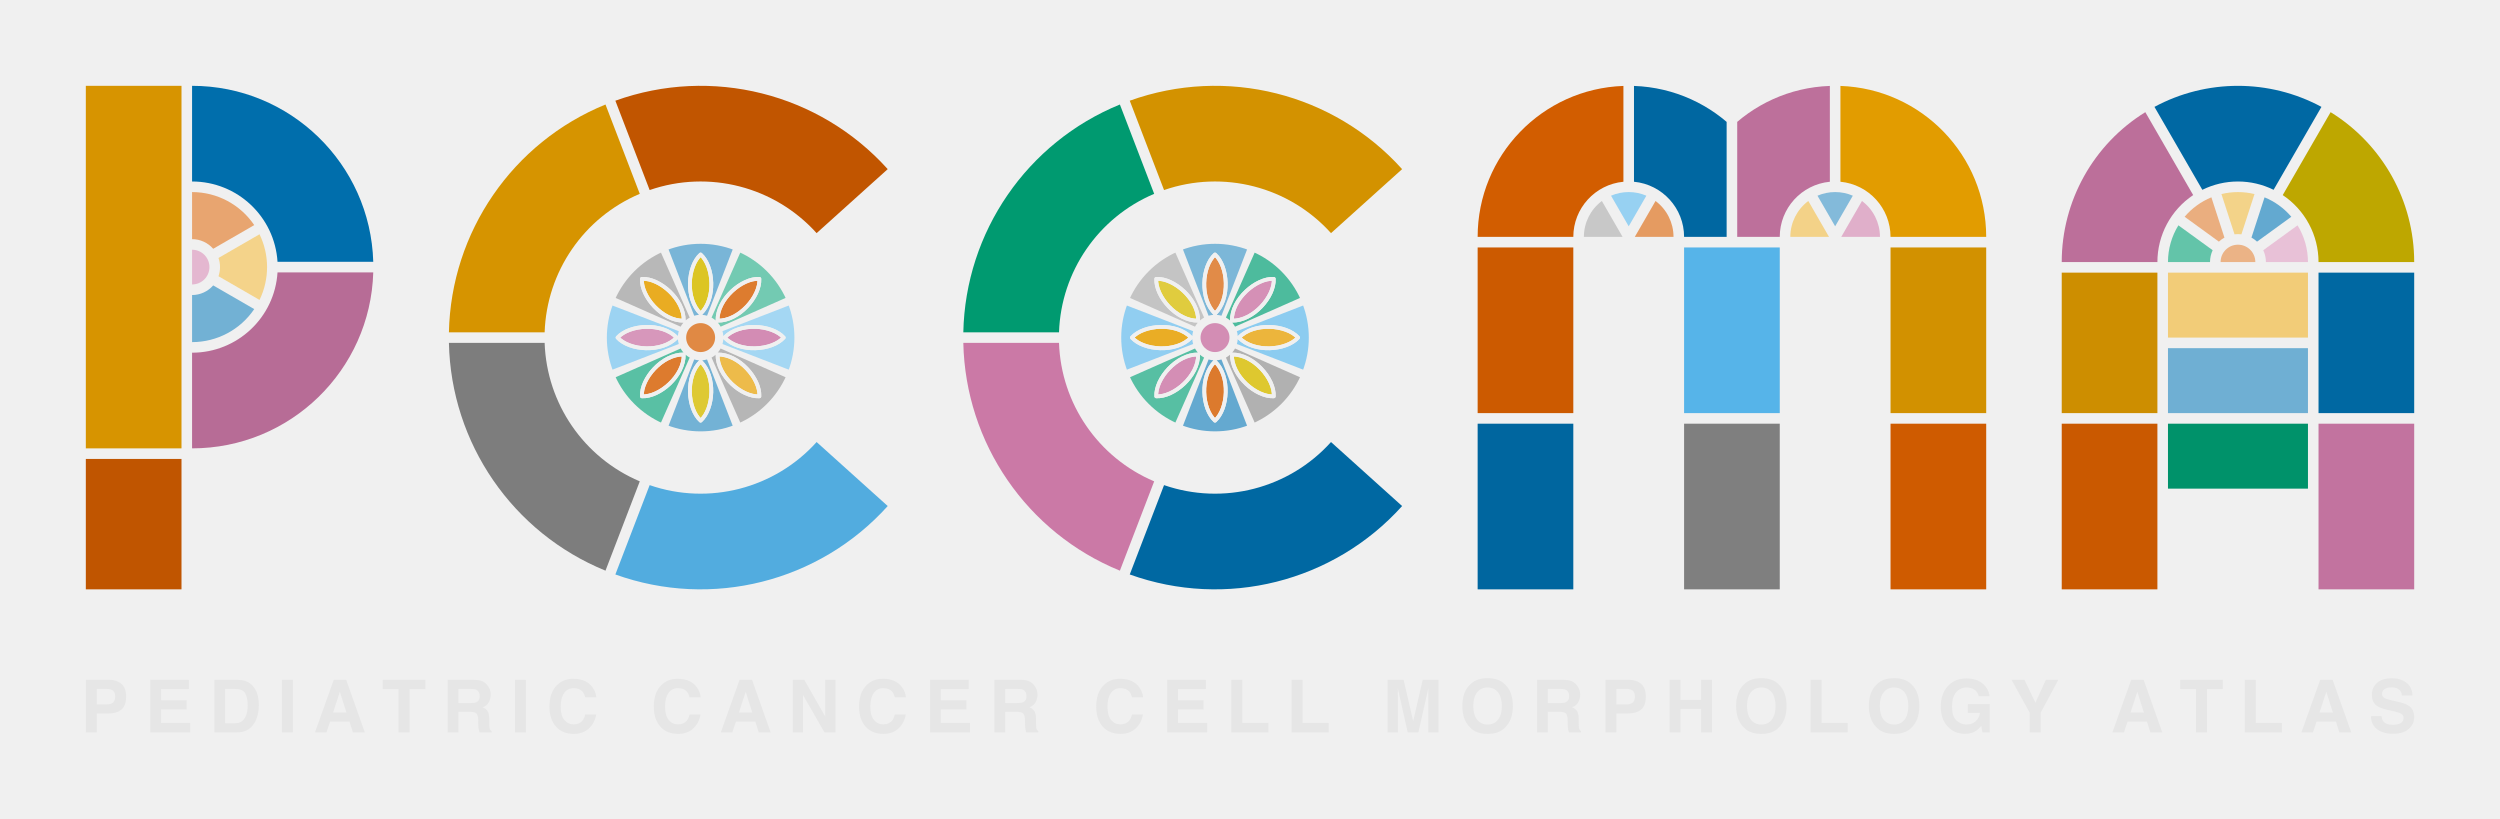
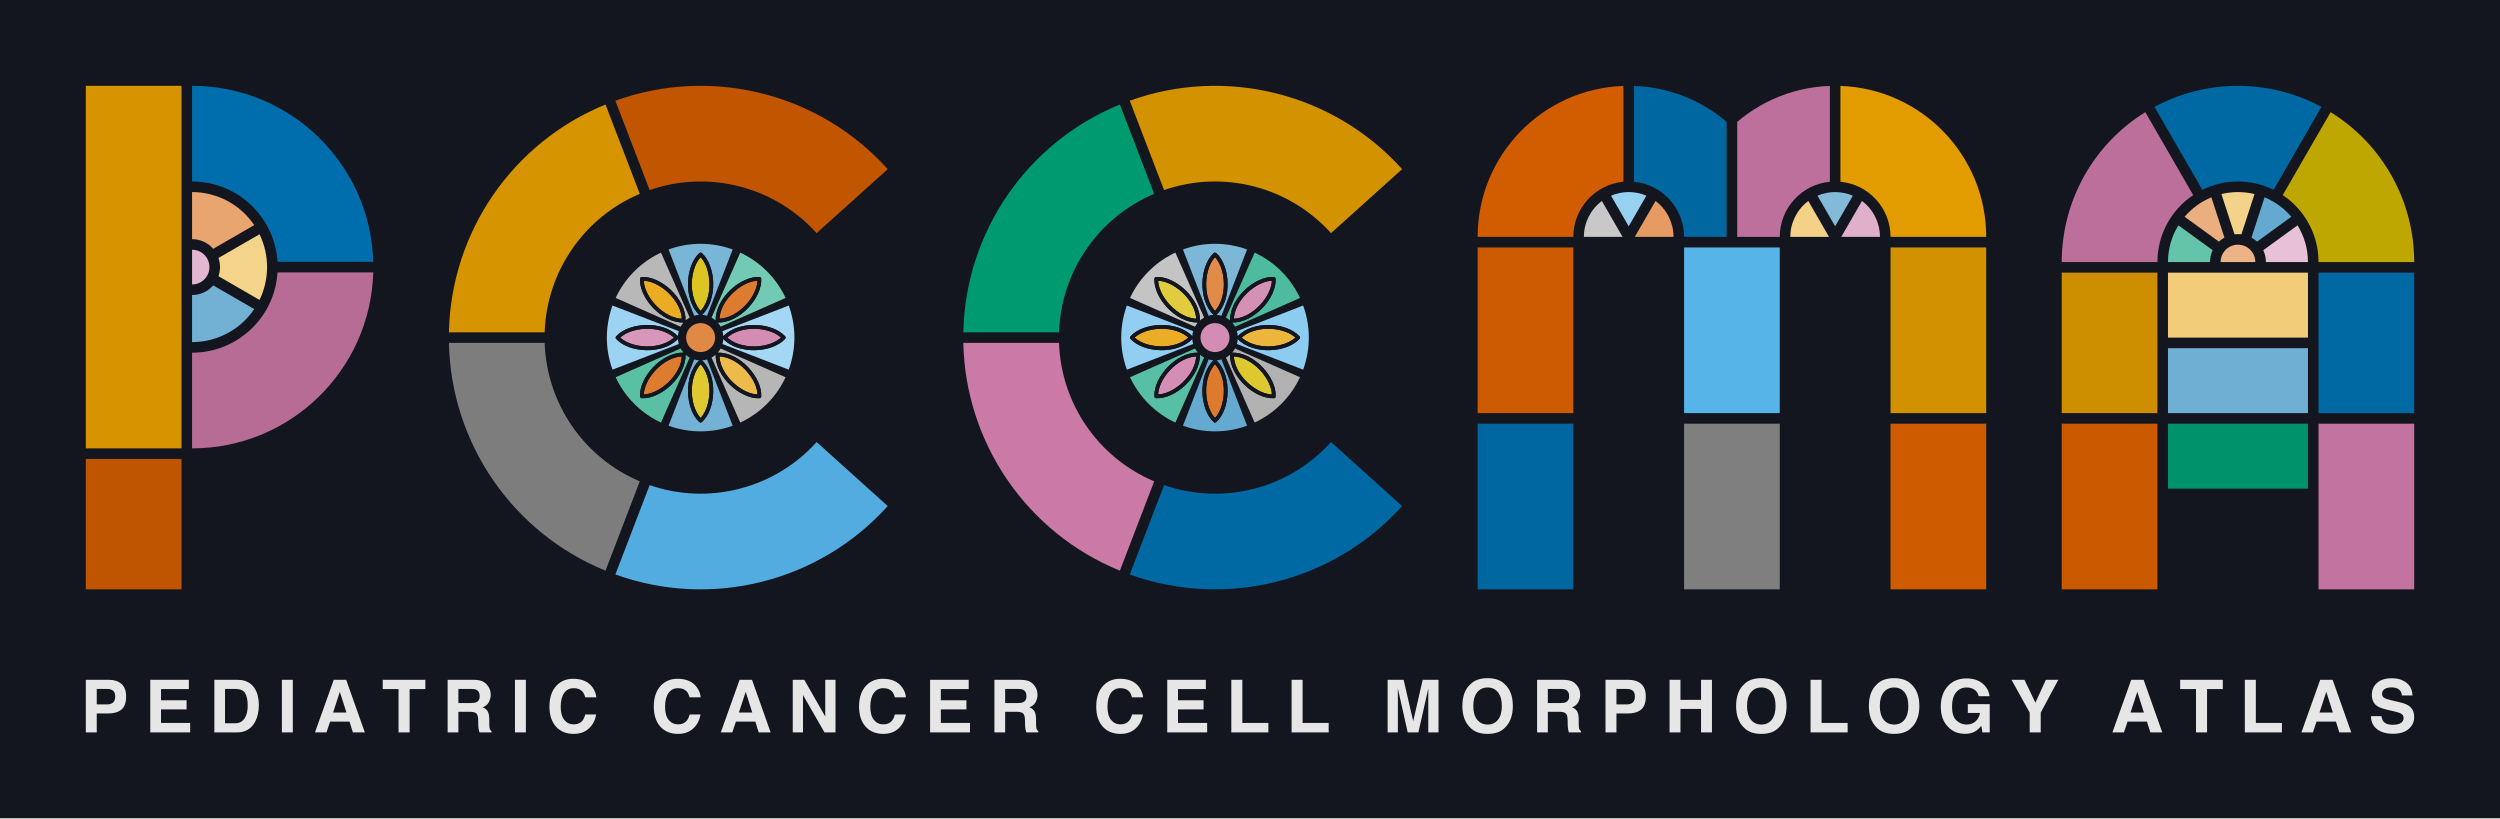
<svg xmlns="http://www.w3.org/2000/svg" viewBox="0 0 993 325" width="1986" height="650">
  <defs>
    <clipPath id="k51">
      <rect x="-10.00" y="-10" width="661.73" height="220" />
    </clipPath>
    <clipPath id="k52">
      <rect x="655.93" y="-10" width="278.90" height="220" />
    </clipPath>
  </defs>
+   <rect width="993" height="325" fill="#14161F" />
  <g transform="translate(34.09,34.09)">
    <mask id="cut" maskUnits="userSpaceOnUse" x="-40" y="-40" width="1005" height="280">
      <rect x="-40" y="-40" width="1005" height="280" fill="#fff" />
      <path d="M237.70,100.00 a6.50,6.50 0 1,0 13.00,0 a6.50,6.50 0 1,0 -13.00,0 Z" fill="none" stroke="#000" stroke-width="1.5" stroke-linejoin="round" />
      <path d="M279.64,86.29 A38.00,38.00 0 0 1 279.64,113.71 L251.94,102.99 A8.30,8.30 0 0 0 251.94,97.01 Z M253.70,100.00 C259.57,106.13 272.50,105.21 277.20,100.00 C272.50,94.79 259.57,93.87 253.70,100.00 Z" fill="none" stroke="#000" stroke-width="1.5" stroke-linejoin="round" fill-rule="evenodd" />
      <path d="M253.70,100.00 C259.57,106.13 272.50,105.21 277.20,100.00 C272.50,94.79 259.57,93.87 253.70,100.00 Z" fill="none" stroke="#000" stroke-width="1.5" stroke-linejoin="round" />
      <path d="M278.95,115.37 A38.00,38.00 0 0 1 259.57,134.75 L247.56,107.59 A8.30,8.30 0 0 0 251.79,103.36 Z M250.92,106.72 C250.73,115.21 260.52,123.70 267.53,123.33 C267.90,116.32 259.41,106.53 250.92,106.72 Z" fill="none" stroke="#000" stroke-width="1.5" stroke-linejoin="round" fill-rule="evenodd" />
      <path d="M250.92,106.72 C250.73,115.21 260.52,123.70 267.53,123.33 C267.90,116.32 259.41,106.53 250.92,106.72 Z" fill="none" stroke="#000" stroke-width="1.5" stroke-linejoin="round" />
      <path d="M257.91,135.44 A38.00,38.00 0 0 1 230.49,135.44 L241.21,107.74 A8.30,8.30 0 0 0 247.19,107.74 Z M244.20,109.50 C238.07,115.38 238.99,128.30 244.20,133.00 C249.41,128.30 250.33,115.38 244.20,109.50 Z" fill="none" stroke="#000" stroke-width="1.5" stroke-linejoin="round" fill-rule="evenodd" />
      <path d="M244.20,109.50 C238.07,115.38 238.99,128.30 244.20,133.00 C249.41,128.30 250.33,115.38 244.20,109.50 Z" fill="none" stroke="#000" stroke-width="1.5" stroke-linejoin="round" />
      <path d="M228.83,134.75 A38.00,38.00 0 0 1 209.45,115.37 L236.61,103.36 A8.30,8.30 0 0 0 240.84,107.59 Z M237.48,106.72 C228.99,106.53 220.50,116.32 220.87,123.33 C227.88,123.70 237.67,115.21 237.48,106.72 Z" fill="none" stroke="#000" stroke-width="1.5" stroke-linejoin="round" fill-rule="evenodd" />
      <path d="M237.48,106.72 C228.99,106.53 220.50,116.32 220.87,123.33 C227.88,123.70 237.67,115.21 237.48,106.72 Z" fill="none" stroke="#000" stroke-width="1.5" stroke-linejoin="round" />
      <path d="M208.76,113.71 A38.00,38.00 0 0 1 208.76,86.29 L236.46,97.01 A8.30,8.30 0 0 0 236.46,102.99 Z M234.70,100.00 C228.82,93.87 215.90,94.79 211.20,100.00 C215.90,105.21 228.82,106.13 234.70,100.00 Z" fill="none" stroke="#000" stroke-width="1.5" stroke-linejoin="round" fill-rule="evenodd" />
      <path d="M234.70,100.00 C228.82,93.87 215.90,94.79 211.20,100.00 C215.90,105.21 228.82,106.13 234.70,100.00 Z" fill="none" stroke="#000" stroke-width="1.5" stroke-linejoin="round" />
      <path d="M209.45,84.63 A38.00,38.00 0 0 1 228.83,65.25 L240.84,92.41 A8.30,8.30 0 0 0 236.61,96.64 Z M237.48,93.28 C237.67,84.79 227.88,76.30 220.87,76.67 C220.50,83.68 228.99,93.47 237.48,93.28 Z" fill="none" stroke="#000" stroke-width="1.5" stroke-linejoin="round" fill-rule="evenodd" />
      <path d="M237.48,93.28 C237.67,84.79 227.88,76.30 220.87,76.67 C220.50,83.68 228.99,93.47 237.48,93.28 Z" fill="none" stroke="#000" stroke-width="1.5" stroke-linejoin="round" />
      <path d="M230.49,64.56 A38.00,38.00 0 0 1 257.91,64.56 L247.19,92.26 A8.30,8.30 0 0 0 241.21,92.26 Z M244.20,90.50 C250.33,84.62 249.41,71.70 244.20,67.00 C238.99,71.70 238.07,84.62 244.20,90.50 Z" fill="none" stroke="#000" stroke-width="1.5" stroke-linejoin="round" fill-rule="evenodd" />
      <path d="M244.20,90.50 C250.33,84.62 249.41,71.70 244.20,67.00 C238.99,71.70 238.07,84.62 244.20,90.50 Z" fill="none" stroke="#000" stroke-width="1.5" stroke-linejoin="round" />
      <path d="M259.57,65.25 A38.00,38.00 0 0 1 278.95,84.63 L251.79,96.64 A8.30,8.30 0 0 0 247.56,92.41 Z M250.92,93.28 C259.41,93.47 267.90,83.68 267.53,76.67 C260.52,76.30 250.73,84.79 250.92,93.28 Z" fill="none" stroke="#000" stroke-width="1.5" stroke-linejoin="round" fill-rule="evenodd" />
      <path d="M250.92,93.28 C259.41,93.47 267.90,83.68 267.53,76.67 C260.52,76.30 250.73,84.79 250.92,93.28 Z" fill="none" stroke="#000" stroke-width="1.5" stroke-linejoin="round" />
      <path d="M442.01,100.00 a6.50,6.50 0 1,0 13.00,0 a6.50,6.50 0 1,0 -13.00,0 Z" fill="none" stroke="#000" stroke-width="1.5" stroke-linejoin="round" />
      <path d="M483.96,86.29 A38.00,38.00 0 0 1 483.96,113.71 L456.26,102.99 A8.30,8.30 0 0 0 456.26,97.01 Z M458.01,100.00 C463.89,106.13 476.81,105.21 481.51,100.00 C476.81,94.79 463.89,93.87 458.01,100.00 Z" fill="none" stroke="#000" stroke-width="1.5" stroke-linejoin="round" fill-rule="evenodd" />
      <path d="M458.01,100.00 C463.89,106.13 476.81,105.21 481.51,100.00 C476.81,94.79 463.89,93.87 458.01,100.00 Z" fill="none" stroke="#000" stroke-width="1.5" stroke-linejoin="round" />
      <path d="M483.27,115.37 A38.00,38.00 0 0 1 463.88,134.75 L451.87,107.59 A8.30,8.30 0 0 0 456.11,103.36 Z M455.23,106.72 C455.05,115.21 464.84,123.70 471.85,123.33 C472.21,116.32 463.72,106.53 455.23,106.72 Z" fill="none" stroke="#000" stroke-width="1.5" stroke-linejoin="round" fill-rule="evenodd" />
      <path d="M455.23,106.72 C455.05,115.21 464.84,123.70 471.85,123.33 C472.21,116.32 463.72,106.53 455.23,106.72 Z" fill="none" stroke="#000" stroke-width="1.5" stroke-linejoin="round" />
      <path d="M462.22,135.44 A38.00,38.00 0 0 1 434.81,135.44 L445.52,107.74 A8.30,8.30 0 0 0 451.51,107.74 Z M448.51,109.50 C442.38,115.38 443.30,128.30 448.51,133.00 C453.73,128.30 454.65,115.38 448.51,109.50 Z" fill="none" stroke="#000" stroke-width="1.5" stroke-linejoin="round" fill-rule="evenodd" />
      <path d="M448.51,109.50 C442.38,115.38 443.30,128.30 448.51,133.00 C453.73,128.30 454.65,115.38 448.51,109.50 Z" fill="none" stroke="#000" stroke-width="1.5" stroke-linejoin="round" />
      <path d="M433.15,134.75 A38.00,38.00 0 0 1 413.76,115.37 L440.92,103.36 A8.30,8.30 0 0 0 445.16,107.59 Z M441.80,106.72 C433.31,106.53 424.82,116.32 425.18,123.33 C432.19,123.70 441.98,115.21 441.80,106.72 Z" fill="none" stroke="#000" stroke-width="1.5" stroke-linejoin="round" fill-rule="evenodd" />
      <path d="M441.80,106.72 C433.31,106.53 424.82,116.32 425.18,123.33 C432.19,123.70 441.98,115.21 441.80,106.72 Z" fill="none" stroke="#000" stroke-width="1.5" stroke-linejoin="round" />
      <path d="M413.07,113.71 A38.00,38.00 0 0 1 413.07,86.29 L440.77,97.01 A8.30,8.30 0 0 0 440.77,102.99 Z M439.01,100.00 C433.14,93.87 420.21,94.79 415.51,100.00 C420.21,105.21 433.14,106.13 439.01,100.00 Z" fill="none" stroke="#000" stroke-width="1.5" stroke-linejoin="round" fill-rule="evenodd" />
      <path d="M439.01,100.00 C433.14,93.87 420.21,94.79 415.51,100.00 C420.21,105.21 433.14,106.13 439.01,100.00 Z" fill="none" stroke="#000" stroke-width="1.5" stroke-linejoin="round" />
      <path d="M413.76,84.63 A38.00,38.00 0 0 1 433.15,65.25 L445.16,92.41 A8.30,8.30 0 0 0 440.92,96.64 Z M441.80,93.28 C441.98,84.79 432.19,76.30 425.18,76.67 C424.82,83.68 433.31,93.47 441.80,93.28 Z" fill="none" stroke="#000" stroke-width="1.5" stroke-linejoin="round" fill-rule="evenodd" />
      <path d="M441.80,93.28 C441.98,84.79 432.19,76.30 425.18,76.67 C424.82,83.68 433.31,93.47 441.80,93.28 Z" fill="none" stroke="#000" stroke-width="1.5" stroke-linejoin="round" />
      <path d="M434.81,64.56 A38.00,38.00 0 0 1 462.22,64.56 L451.51,92.26 A8.30,8.30 0 0 0 445.52,92.26 Z M448.51,90.50 C454.65,84.62 453.73,71.70 448.51,67.00 C443.30,71.70 442.38,84.62 448.51,90.50 Z" fill="none" stroke="#000" stroke-width="1.5" stroke-linejoin="round" fill-rule="evenodd" />
      <path d="M448.51,90.50 C454.65,84.62 453.73,71.70 448.51,67.00 C443.30,71.70 442.38,84.62 448.51,90.50 Z" fill="none" stroke="#000" stroke-width="1.5" stroke-linejoin="round" />
      <path d="M463.88,65.25 A38.00,38.00 0 0 1 483.27,84.63 L456.11,96.64 A8.30,8.30 0 0 0 451.87,92.41 Z M455.23,93.28 C463.72,93.47 472.21,83.68 471.85,76.67 C464.84,76.30 455.05,84.79 455.23,93.28 Z" fill="none" stroke="#000" stroke-width="1.5" stroke-linejoin="round" fill-rule="evenodd" />
      <path d="M455.23,93.28 C463.72,93.47 472.21,83.68 471.85,76.67 C464.84,76.30 455.05,84.79 455.23,93.28 Z" fill="none" stroke="#000" stroke-width="1.5" stroke-linejoin="round" />
    </mask>
    <g mask="url(#cut)">
      <path d="M0.00,0.00 H38.00 V144.00 H0.00 Z" fill="#D79400" />
      <path d="M0.00,148.20 H38.00 V200.00 H0.00 Z" fill="#C05500" />
      <path d="M42.20,0.00 A72.00,72.00 0 0 1 114.17,69.90 L76.14,69.90 A34.00,34.00 0 0 0 42.20,38.00 Z" fill="#006EAC" />
      <path d="M114.17,74.10 A72.00,72.00 0 0 1 42.20,144.00 L42.20,106.00 A34.00,34.00 0 0 0 76.14,74.10 Z" fill="#B76C96" />
      <path d="M42.20,42.20 A29.80,29.80 0 0 1 66.89,55.32 L50.59,64.73 A11.10,11.10 0 0 0 42.20,60.90 Z" fill="#E8A570" />
      <path d="M68.99,58.96 A29.80,29.80 0 0 1 68.99,85.04 L52.69,75.63 A11.10,11.10 0 0 0 52.69,68.37 Z" fill="#F4D38A" />
      <path d="M66.89,88.68 A29.80,29.80 0 0 1 42.20,101.80 L42.20,83.10 A11.10,11.10 0 0 0 50.59,79.27 Z" fill="#72B1D4" />
      <path d="M42.20,65.10 A6.90,6.90 0 0 1 42.20,78.90 L42.20,72.00 Z" fill="#E4B7D0" />
      <path d="M318.51,166.91 A100.00,100.00 0 0 1 210.33,194.09 L223.95,158.60 A62.00,62.00 0 0 0 290.27,141.49 Z" fill="#52ACDF" />
      <path d="M206.41,192.58 A100.00,100.00 0 0 1 144.22,102.10 L182.24,102.10 A62.00,62.00 0 0 0 220.03,157.10 Z" fill="#7D7D7D" />
      <path d="M144.22,97.90 A100.00,100.00 0 0 1 206.41,7.42 L220.03,42.90 A62.00,62.00 0 0 0 182.24,97.90 Z" fill="#D69400" />
      <path d="M210.33,5.91 A100.00,100.00 0 0 1 318.51,33.09 L290.27,58.51 A62.00,62.00 0 0 0 223.95,41.40 Z" fill="#C15500" />
      <path d="M237.70,100.00 a6.50,6.50 0 1,0 13.00,0 a6.50,6.50 0 1,0 -13.00,0 Z" fill="#E08944" />
      <path d="M279.64,86.29 A38.00,38.00 0 0 1 279.64,113.71 L251.94,102.99 A8.30,8.30 0 0 0 251.94,97.01 Z M253.70,100.00 C259.57,106.13 272.50,105.21 277.20,100.00 C272.50,94.79 259.57,93.87 253.70,100.00 Z" fill="#A4D7F3" fill-rule="evenodd" />
      <path d="M253.70,100.00 C259.57,106.13 272.50,105.21 277.20,100.00 C272.50,94.79 259.57,93.87 253.70,100.00 Z" fill="#D38CB4" />
      <path d="M278.95,115.37 A38.00,38.00 0 0 1 259.57,134.75 L247.56,107.59 A8.30,8.30 0 0 0 251.79,103.36 Z M250.92,106.72 C250.73,115.21 260.52,123.70 267.53,123.33 C267.90,116.32 259.41,106.53 250.92,106.72 Z" fill="#B6B6B6" fill-rule="evenodd" />
      <path d="M250.92,106.72 C250.73,115.21 260.52,123.70 267.53,123.33 C267.90,116.32 259.41,106.53 250.92,106.72 Z" fill="#EDBB4A" />
      <path d="M257.91,135.44 A38.00,38.00 0 0 1 230.49,135.44 L241.21,107.74 A8.30,8.30 0 0 0 247.19,107.74 Z M244.20,109.50 C238.07,115.38 238.99,128.30 244.20,133.00 C249.41,128.30 250.33,115.38 244.20,109.50 Z" fill="#73B2D5" fill-rule="evenodd" />
      <path d="M244.20,109.50 C238.07,115.38 238.99,128.30 244.20,133.00 C249.41,128.30 250.33,115.38 244.20,109.50 Z" fill="#DEC933" />
      <path d="M228.83,134.75 A38.00,38.00 0 0 1 209.45,115.37 L236.61,103.36 A8.30,8.30 0 0 0 240.84,107.59 Z M237.48,106.72 C228.99,106.53 220.50,116.32 220.87,123.33 C227.88,123.70 237.67,115.21 237.48,106.72 Z" fill="#59C0A4" fill-rule="evenodd" />
      <path d="M237.48,106.72 C228.99,106.53 220.50,116.32 220.87,123.33 C227.88,123.70 237.67,115.21 237.48,106.72 Z" fill="#DD7B2E" />
      <path d="M208.76,113.71 A38.00,38.00 0 0 1 208.76,86.29 L236.46,97.01 A8.30,8.30 0 0 0 236.46,102.99 Z M234.70,100.00 C228.82,93.87 215.90,94.79 211.20,100.00 C215.90,105.21 228.82,106.13 234.70,100.00 Z" fill="#9CD3F2" fill-rule="evenodd" />
      <path d="M234.70,100.00 C228.82,93.87 215.90,94.79 211.20,100.00 C215.90,105.21 228.82,106.13 234.70,100.00 Z" fill="#D797BB" />
      <path d="M209.45,84.63 A38.00,38.00 0 0 1 228.83,65.25 L240.84,92.41 A8.30,8.30 0 0 0 236.61,96.64 Z M237.48,93.28 C237.67,84.79 227.88,76.30 220.87,76.67 C220.50,83.68 228.99,93.47 237.48,93.28 Z" fill="#B8B8B8" fill-rule="evenodd" />
      <path d="M237.48,93.28 C237.67,84.79 227.88,76.30 220.87,76.67 C220.50,83.68 228.99,93.47 237.48,93.28 Z" fill="#E9AC22" />
      <path d="M230.49,64.56 A38.00,38.00 0 0 1 257.91,64.56 L247.19,92.26 A8.30,8.30 0 0 0 241.21,92.26 Z M244.20,90.50 C250.33,84.62 249.41,71.70 244.20,67.00 C238.99,71.70 238.07,84.62 244.20,90.50 Z" fill="#79B5D7" fill-rule="evenodd" />
      <path d="M244.20,90.50 C250.33,84.62 249.41,71.70 244.20,67.00 C238.99,71.70 238.07,84.62 244.20,90.50 Z" fill="#DCC523" />
      <path d="M259.57,65.25 A38.00,38.00 0 0 1 278.95,84.63 L251.79,96.64 A8.30,8.30 0 0 0 247.56,92.41 Z M250.92,93.28 C259.41,93.47 267.90,83.68 267.53,76.67 C260.52,76.30 250.73,84.79 250.92,93.28 Z" fill="#73CAB2" fill-rule="evenodd" />
      <path d="M250.92,93.28 C259.41,93.47 267.90,83.68 267.53,76.67 C260.52,76.30 250.73,84.79 250.92,93.28 Z" fill="#DD7C2F" />
      <path d="M522.83,166.91 A100.00,100.00 0 0 1 414.65,194.09 L428.27,158.60 A62.00,62.00 0 0 0 494.59,141.49 Z" fill="#0068A2" />
      <path d="M410.73,192.58 A100.00,100.00 0 0 1 348.54,102.10 L386.55,102.10 A62.00,62.00 0 0 0 424.35,157.10 Z" fill="#CB79A6" />
      <path d="M348.54,97.90 A100.00,100.00 0 0 1 410.73,7.42 L424.35,42.90 A62.00,62.00 0 0 0 386.55,97.90 Z" fill="#009A70" />
      <path d="M414.65,5.91 A100.00,100.00 0 0 1 522.83,33.09 L494.59,58.51 A62.00,62.00 0 0 0 428.27,41.40 Z" fill="#D39200" />
      <path d="M442.01,100.00 a6.50,6.50 0 1,0 13.00,0 a6.50,6.50 0 1,0 -13.00,0 Z" fill="#D38DB4" />
      <path d="M483.96,86.29 A38.00,38.00 0 0 1 483.96,113.71 L456.26,102.99 A8.30,8.30 0 0 0 456.26,97.01 Z M458.01,100.00 C463.89,106.13 476.81,105.21 481.51,100.00 C476.81,94.79 463.89,93.87 458.01,100.00 Z" fill="#8CCCF0" fill-rule="evenodd" />
      <path d="M458.01,100.00 C463.89,106.13 476.81,105.21 481.51,100.00 C476.81,94.79 463.89,93.87 458.01,100.00 Z" fill="#ECB53C" />
      <path d="M483.27,115.37 A38.00,38.00 0 0 1 463.88,134.75 L451.87,107.59 A8.30,8.30 0 0 0 456.11,103.36 Z M455.23,106.72 C455.05,115.21 464.84,123.70 471.85,123.33 C472.21,116.32 463.72,106.53 455.23,106.72 Z" fill="#B1B1B1" fill-rule="evenodd" />
      <path d="M455.23,106.72 C455.05,115.21 464.84,123.70 471.85,123.33 C472.21,116.32 463.72,106.53 455.23,106.72 Z" fill="#DEC82F" />
      <path d="M462.22,135.44 A38.00,38.00 0 0 1 434.81,135.44 L445.52,107.74 A8.30,8.30 0 0 0 451.51,107.74 Z M448.51,109.50 C442.38,115.38 443.30,128.30 448.51,133.00 C453.73,128.30 454.65,115.38 448.51,109.50 Z" fill="#64A9D0" fill-rule="evenodd" />
      <path d="M448.51,109.50 C442.38,115.38 443.30,128.30 448.51,133.00 C453.73,128.30 454.65,115.38 448.51,109.50 Z" fill="#DC7A2D" />
      <path d="M433.15,134.75 A38.00,38.00 0 0 1 413.76,115.37 L440.92,103.36 A8.30,8.30 0 0 0 445.16,107.59 Z M441.80,106.72 C433.31,106.53 424.82,116.32 425.18,123.33 C432.19,123.70 441.98,115.21 441.80,106.72 Z" fill="#57BFA3" fill-rule="evenodd" />
      <path d="M441.80,106.72 C433.31,106.53 424.82,116.32 425.18,123.33 C432.19,123.70 441.98,115.21 441.80,106.72 Z" fill="#D48EB5" />
      <path d="M413.07,113.71 A38.00,38.00 0 0 1 413.07,86.29 L440.77,97.01 A8.30,8.30 0 0 0 440.77,102.99 Z M439.01,100.00 C433.14,93.87 420.21,94.79 415.51,100.00 C420.21,105.21 433.14,106.13 439.01,100.00 Z" fill="#91CEF1" fill-rule="evenodd" />
      <path d="M439.01,100.00 C433.14,93.87 420.21,94.79 415.51,100.00 C420.21,105.21 433.14,106.13 439.01,100.00 Z" fill="#EAAD25" />
      <path d="M413.76,84.63 A38.00,38.00 0 0 1 433.15,65.25 L445.16,92.41 A8.30,8.30 0 0 0 440.92,96.64 Z M441.80,93.28 C441.98,84.79 432.19,76.30 425.18,76.67 C424.82,83.68 433.31,93.47 441.80,93.28 Z" fill="#C4C4C4" fill-rule="evenodd" />
      <path d="M441.80,93.28 C441.98,84.79 432.19,76.30 425.18,76.67 C424.82,83.68 433.31,93.47 441.80,93.28 Z" fill="#E0CC3E" />
      <path d="M434.81,64.56 A38.00,38.00 0 0 1 462.22,64.56 L451.51,92.26 A8.30,8.30 0 0 0 445.52,92.26 Z M448.51,90.50 C454.65,84.62 453.73,71.70 448.51,67.00 C443.30,71.70 442.38,84.62 448.51,90.50 Z" fill="#7CB7D8" fill-rule="evenodd" />
      <path d="M448.51,90.50 C454.65,84.62 453.73,71.70 448.51,67.00 C443.30,71.70 442.38,84.62 448.51,90.50 Z" fill="#E18B48" />
      <path d="M463.88,65.25 A38.00,38.00 0 0 1 483.27,84.63 L456.11,96.64 A8.30,8.30 0 0 0 451.87,92.41 Z M455.23,93.28 C463.72,93.47 472.21,83.68 471.85,76.67 C464.84,76.30 455.05,84.79 455.23,93.28 Z" fill="#4DBB9D" fill-rule="evenodd" />
      <path d="M455.23,93.28 C463.72,93.47 472.21,83.68 471.85,76.67 C464.84,76.30 455.05,84.79 455.23,93.28 Z" fill="#D590B6" />
      <path d="M552.83,60.00 A60.00,60.00 0 0 1 610.73,0.04 L610.73,38.10 A22.00,22.00 0 0 0 590.83,60.00 Z" fill="#D25D00" />
      <path d="M614.93,0.04 A60.00,60.00 0 0 1 672.83,60.00 L634.83,60.00 A22.00,22.00 0 0 0 614.93,38.10 Z" fill="#0067A1" clip-path="url(#k51)" />
      <path d="M634.83,60.00 A60.00,60.00 0 0 1 692.73,0.04 L692.73,38.10 A22.00,22.00 0 0 0 672.83,60.00 Z" fill="#BD709B" clip-path="url(#k52)" />
      <path d="M696.93,0.04 A60.00,60.00 0 0 1 754.83,60.00 L716.83,60.00 A22.00,22.00 0 0 0 696.93,38.10 Z" fill="#E29C00" />
      <path d="M552.83,64.20 H590.83 V130.00 H552.83 Z" fill="#CC5A00" />
      <path d="M552.83,134.20 H590.83 V200.00 H552.83 Z" fill="#00669F" />
      <path d="M634.83,64.20 H672.83 V130.00 H634.83 Z" fill="#56B4E9" />
      <path d="M634.83,134.20 H672.83 V200.00 H634.83 Z" fill="#7F7F7F" />
      <path d="M716.83,64.20 H754.83 V130.00 H716.83 Z" fill="#D29100" />
      <path d="M716.83,134.20 H754.83 V200.00 H716.83 Z" fill="#CF5B00" />
      <path d="M595.03,60.00 A17.80,17.80 0 0 1 602.17,45.74 L610.40,60.00 Z" fill="#C8C8C8" />
      <path d="M605.81,43.64 A17.80,17.80 0 0 1 619.85,43.64 L612.83,55.80 Z" fill="#97D1F2" />
      <path d="M623.49,45.74 A17.80,17.80 0 0 1 630.63,60.00 L615.25,60.00 Z" fill="#E59B61" />
      <path d="M677.03,60.00 A17.80,17.80 0 0 1 684.17,45.74 L692.40,60.00 Z" fill="#F3D288" />
      <path d="M687.81,43.64 A17.80,17.80 0 0 1 701.85,43.64 L694.83,55.80 Z" fill="#83BADA" />
      <path d="M705.49,45.74 A17.80,17.80 0 0 1 712.63,60.00 L697.25,60.00 Z" fill="#E0AFCA" />
      <path d="M784.83,70.00 A70.00,70.00 0 0 1 818.03,10.46 L837.04,43.40 A32.00,32.00 0 0 0 822.83,70.00 Z" fill="#BC6F9A" />
      <path d="M821.66,8.36 A70.00,70.00 0 0 1 887.99,8.36 L868.98,41.30 A32.00,32.00 0 0 0 840.68,41.30 Z" fill="#0068A3" />
      <path d="M891.63,10.46 A70.00,70.00 0 0 1 924.83,70.00 L886.83,70.00 A32.00,32.00 0 0 0 872.61,43.40 Z" fill="#BEA700" />
      <path d="M784.83,74.20 H822.83 V130.00 H784.83 Z" fill="#CD8E00" />
      <path d="M784.83,134.20 H822.83 V200.00 H784.83 Z" fill="#CA5900" />
      <path d="M886.83,74.20 H924.83 V130.00 H886.83 Z" fill="#0068A2" />
      <path d="M886.83,134.20 H924.83 V200.00 H886.83 Z" fill="#C2739F" />
      <path d="M827.03,134.20 H882.63 V160.00 H827.03 Z" fill="#00926A" />
      <path d="M827.03,70.00 A27.80,27.80 0 0 1 831.17,55.41 L844.78,65.29 A11.10,11.10 0 0 0 843.73,70.00 Z" fill="#63C4A9" />
      <path d="M833.64,52.01 A27.80,27.80 0 0 1 844.27,44.29 L849.46,60.28 A11.10,11.10 0 0 0 847.25,61.89 Z" fill="#EAAE7F" />
      <path d="M848.26,42.99 A27.80,27.80 0 0 1 861.40,42.99 L856.20,58.98 A11.10,11.10 0 0 0 853.46,58.98 Z" fill="#F3D389" />
      <path d="M865.39,44.29 A27.80,27.80 0 0 1 876.02,52.01 L862.41,61.89 A11.10,11.10 0 0 0 860.19,60.28 Z" fill="#63A9D0" />
      <path d="M878.49,55.41 A27.80,27.80 0 0 1 882.63,70.00 L865.93,70.00 A11.10,11.10 0 0 0 864.88,65.29 Z" fill="#E8C1D7" />
      <path d="M847.93,70.00 A6.90,6.90 0 0 1 861.73,70.00 L854.83,70.00 Z" fill="#EBB386" />
      <path d="M827.03,74.20 H882.63 V100.00 H827.03 Z" fill="#F2CC78" />
      <path d="M827.03,104.20 H882.63 V130.00 H827.03 Z" fill="#6FAFD3" />
    </g>
  </g>
  <path d="M42.87 283.40H38.43V290.91H34.09V270.01H43.19Q46.34 270.01 48.21 271.62Q50.09 273.24 50.09 276.63Q50.09 280.33 48.21 281.86Q46.34 283.40 42.87 283.40ZM44.91 279.04Q45.76 278.29 45.76 276.66Q45.76 275.03 44.90 274.33Q44.04 273.64 42.50 273.64H38.43V279.79H42.50Q44.04 279.79 44.91 279.04ZM74.11 281.78H63.96V287.16H75.53V290.91H59.69V270.01H75.02V273.71H63.96V278.15H74.11ZM94.14 290.91H85.14V270.01H94.14Q96.09 270.03 97.38 270.46Q99.58 271.18 100.94 273.11Q102.03 274.67 102.43 276.49Q102.82 278.30 102.82 279.95Q102.82 284.12 101.15 287.01Q98.88 290.91 94.14 290.91ZM97.39 275.34Q96.38 273.64 93.41 273.64H89.38V287.28H93.41Q96.50 287.28 97.72 284.23Q98.38 282.56 98.38 280.25Q98.38 277.06 97.39 275.34ZM111.97 270.01H116.31V290.91H111.97ZM138.82 286.62H131.12L129.67 290.91H125.11L132.57 270.01H137.50L144.91 290.91H140.17ZM137.60 283.01 134.99 274.79 132.30 283.01ZM168.95 270.01V273.71H162.70V290.91H158.30V273.71H152.02V270.01ZM186.58 282.72H182.07V290.91H177.80V270.01H188.06Q190.26 270.05 191.44 270.54Q192.63 271.04 193.45 272.01Q194.13 272.80 194.53 273.76Q194.92 274.73 194.92 275.96Q194.92 277.45 194.17 278.89Q193.42 280.33 191.69 280.93Q193.14 281.51 193.74 282.58Q194.34 283.65 194.34 285.85V287.26Q194.34 288.69 194.46 289.20Q194.63 290.01 195.25 290.39V290.91H190.44Q190.24 290.22 190.16 289.79Q189.99 288.91 189.97 287.99L189.95 286.05Q189.92 284.05 189.21 283.38Q188.51 282.72 186.58 282.72ZM189.24 278.91Q190.54 278.32 190.54 276.56Q190.54 274.66 189.28 274.01Q188.57 273.64 187.15 273.64H182.07V279.25H187.02Q188.50 279.25 189.24 278.91ZM204.54 270.01H208.88V290.91H204.54ZM233.90 289.35Q231.56 291.50 227.92 291.50Q223.41 291.50 220.82 288.60Q218.24 285.69 218.24 280.63Q218.24 275.16 221.18 272.19Q223.73 269.61 227.68 269.61Q232.95 269.61 235.39 273.07Q236.74 275.01 236.84 276.97H232.47Q232.04 275.47 231.38 274.70Q230.19 273.34 227.85 273.34Q225.46 273.34 224.09 275.26Q222.71 277.18 222.71 280.70Q222.71 284.22 224.16 285.97Q225.62 287.72 227.86 287.72Q230.16 287.72 231.36 286.22Q232.03 285.41 232.47 283.79H236.80Q236.23 287.21 233.90 289.35ZM275.35 289.35Q273.01 291.50 269.36 291.50Q264.85 291.50 262.27 288.60Q259.69 285.69 259.69 280.63Q259.69 275.16 262.62 272.19Q265.18 269.61 269.12 269.61Q274.40 269.61 276.84 273.07Q278.19 275.01 278.29 276.97H273.92Q273.49 275.47 272.82 274.70Q271.63 273.34 269.29 273.34Q266.91 273.34 265.53 275.26Q264.16 277.18 264.16 280.70Q264.16 284.22 265.61 285.97Q267.06 287.72 269.31 287.72Q271.60 287.72 272.81 286.22Q273.48 285.41 273.92 283.79H278.24Q277.68 287.21 275.35 289.35ZM300.02 286.62H292.31L290.87 290.91H286.30L293.76 270.01H298.70L306.10 290.91H301.36ZM298.80 283.01 296.19 274.79 293.49 283.01ZM331.86 290.91H327.49L318.95 276.06V290.91H314.88V270.01H319.46L327.79 284.60V270.01H331.86ZM356.88 289.35Q354.54 291.50 350.90 291.50Q346.38 291.50 343.80 288.60Q341.22 285.69 341.22 280.63Q341.22 275.16 344.16 272.19Q346.71 269.61 350.65 269.61Q355.93 269.61 358.37 273.07Q359.72 275.01 359.82 276.97H355.45Q355.02 275.47 354.36 274.70Q353.17 273.34 350.82 273.34Q348.44 273.34 347.07 275.26Q345.69 277.18 345.69 280.70Q345.69 284.22 347.14 285.97Q348.60 287.72 350.84 287.72Q353.14 287.72 354.34 286.22Q355.01 285.41 355.45 283.79H359.78Q359.21 287.21 356.88 289.35ZM383.86 281.78H373.70V287.16H385.28V290.91H369.43V270.01H384.77V273.71H373.70V278.15H383.86ZM403.76 282.72H399.25V290.91H394.98V270.01H405.24Q407.44 270.05 408.62 270.54Q409.80 271.04 410.63 272.01Q411.31 272.80 411.71 273.76Q412.10 274.73 412.10 275.96Q412.10 277.45 411.35 278.89Q410.60 280.33 408.87 280.93Q410.32 281.51 410.92 282.58Q411.52 283.65 411.52 285.85V287.26Q411.52 288.69 411.63 289.20Q411.80 290.01 412.43 290.39V290.91H407.62Q407.42 290.22 407.34 289.79Q407.17 288.91 407.15 287.99L407.12 286.05Q407.10 284.05 406.39 283.38Q405.69 282.72 403.76 282.72ZM406.41 278.91Q407.72 278.32 407.72 276.56Q407.72 274.66 406.46 274.01Q405.75 273.64 404.33 273.64H399.25V279.25H404.20Q405.68 279.25 406.41 278.91ZM451.08 289.35Q448.74 291.50 445.09 291.50Q440.58 291.50 438.00 288.60Q435.42 285.69 435.42 280.63Q435.42 275.16 438.36 272.19Q440.91 269.61 444.85 269.61Q450.13 269.61 452.57 273.07Q453.92 275.01 454.02 276.97H449.65Q449.22 275.47 448.56 274.70Q447.36 273.34 445.02 273.34Q442.64 273.34 441.26 275.26Q439.89 277.18 439.89 280.70Q439.89 284.22 441.34 285.97Q442.80 287.72 445.04 287.72Q447.34 287.72 448.54 286.22Q449.21 285.41 449.65 283.79H453.97Q453.41 287.21 451.08 289.35ZM478.06 281.78H467.90V287.16H479.48V290.91H463.63V270.01H478.97V273.71H467.90V278.15H478.06ZM489.08 270.01H493.45V287.16H503.80V290.91H489.08ZM513.02 270.01H517.39V287.16H527.75V290.91H513.02ZM555.24 290.91H551.17V270.01H557.52L561.32 286.45L565.10 270.01H571.38V290.91H567.31V276.77Q567.31 276.16 567.32 275.06Q567.34 273.96 567.34 273.37L563.38 290.91H559.14L555.21 273.37Q555.21 273.96 555.22 275.06Q555.24 276.16 555.24 276.77ZM590.88 291.50Q586.40 291.50 584.03 289.06Q580.85 286.06 580.85 280.43Q580.85 274.69 584.03 271.81Q586.40 269.37 590.88 269.37Q595.37 269.37 597.73 271.81Q600.90 274.69 600.90 280.43Q600.90 286.06 597.73 289.06Q595.37 291.50 590.88 291.50ZM595.01 285.88Q596.53 283.96 596.53 280.43Q596.53 276.91 595.00 274.99Q593.48 273.07 590.88 273.07Q588.29 273.07 586.74 274.98Q585.19 276.90 585.19 280.43Q585.19 283.96 586.74 285.88Q588.29 287.79 590.88 287.79Q593.48 287.79 595.01 285.88ZM619.31 282.72H614.80V290.91H610.53V270.01H620.78Q622.98 270.05 624.17 270.54Q625.35 271.04 626.17 272.01Q626.86 272.80 627.25 273.76Q627.65 274.73 627.65 275.96Q627.65 277.45 626.90 278.89Q626.15 280.33 624.42 280.93Q625.86 281.51 626.47 282.58Q627.07 283.65 627.07 285.85V287.26Q627.07 288.69 627.18 289.20Q627.35 290.01 627.98 290.39V290.91H623.17Q622.97 290.22 622.88 289.79Q622.71 288.91 622.70 287.99L622.67 286.05Q622.64 284.05 621.94 283.38Q621.24 282.72 619.31 282.72ZM621.96 278.91Q623.27 278.32 623.27 276.56Q623.27 274.66 622.00 274.01Q621.29 273.64 619.88 273.64H614.80V279.25H619.75Q621.22 279.25 621.96 278.91ZM646.49 283.40H642.05V290.91H637.71V270.01H646.81Q649.96 270.01 651.83 271.62Q653.71 273.24 653.71 276.63Q653.71 280.33 651.83 281.86Q649.96 283.40 646.49 283.40ZM648.53 279.04Q649.38 278.29 649.38 276.66Q649.38 275.03 648.52 274.33Q647.66 273.64 646.12 273.64H642.05V279.79H646.12Q647.66 279.79 648.53 279.04ZM675.65 290.91V281.58H667.48V290.91H663.15V270.01H667.48V277.98H675.65V270.01H679.99V290.91ZM699.61 291.50Q695.12 291.50 692.76 289.06Q689.58 286.06 689.58 280.43Q689.58 274.69 692.76 271.81Q695.12 269.37 699.61 269.37Q704.09 269.37 706.46 271.81Q709.62 274.69 709.62 280.43Q709.62 286.06 706.46 289.06Q704.09 291.50 699.61 291.50ZM703.74 285.88Q705.25 283.96 705.25 280.43Q705.25 276.91 703.73 274.99Q702.20 273.07 699.61 273.07Q697.01 273.07 695.47 274.98Q693.92 276.90 693.92 280.43Q693.92 283.96 695.47 285.88Q697.01 287.79 699.61 287.79Q702.20 287.79 703.74 285.88ZM719.15 270.01H723.52V287.16H733.88V290.91H719.15ZM752.35 291.50Q747.86 291.50 745.49 289.06Q742.32 286.06 742.32 280.43Q742.32 274.69 745.49 271.81Q747.86 269.37 752.35 269.37Q756.83 269.37 759.20 271.81Q762.36 274.69 762.36 280.43Q762.36 286.06 759.20 289.06Q756.83 291.50 752.35 291.50ZM756.47 285.88Q757.99 283.96 757.99 280.43Q757.99 276.91 756.47 274.99Q754.94 273.07 752.35 273.07Q749.75 273.07 748.20 274.98Q746.66 276.90 746.66 280.43Q746.66 283.96 748.20 285.88Q749.75 287.79 752.35 287.79Q754.94 287.79 756.47 285.88ZM784.71 290.40Q782.98 291.47 780.46 291.47Q776.30 291.47 773.65 288.59Q770.88 285.69 770.88 280.67Q770.88 275.59 773.68 272.53Q776.47 269.47 781.07 269.47Q785.06 269.47 787.47 271.49Q789.89 273.51 790.25 276.53H785.95Q785.45 274.39 783.52 273.54Q782.45 273.07 781.13 273.07Q778.60 273.07 776.98 274.98Q775.35 276.89 775.35 280.72Q775.35 284.57 777.11 286.18Q778.87 287.78 781.11 287.78Q783.31 287.78 784.71 286.51Q786.12 285.24 786.45 283.18H781.61V279.69H790.32V290.91H787.42L786.98 288.30Q785.72 289.79 784.71 290.40ZM817.57 270.01 810.57 283.06V290.91H806.20V283.06L798.97 270.01H804.12L808.46 279.11L812.62 270.01ZM852.77 286.62H845.07L843.62 290.91H839.05L846.52 270.01H851.45L858.86 290.91H854.12ZM851.55 283.01 848.94 274.79 846.25 283.01ZM882.90 270.01V273.71H876.64V290.91H872.25V273.71H865.96V270.01ZM891.65 270.01H896.02V287.16H906.37V290.91H891.65ZM927.84 286.62H920.13L918.69 290.91H914.12L921.58 270.01H926.52L933.92 290.91H929.18ZM926.62 283.01 924.01 274.79 921.31 283.01ZM950.36 287.89Q951.91 287.89 952.87 287.55Q954.70 286.90 954.70 285.13Q954.70 284.09 953.79 283.52Q952.89 282.97 950.94 282.55L948.73 282.05Q945.47 281.31 944.22 280.45Q942.10 279.00 942.10 275.92Q942.10 273.11 944.15 271.25Q946.19 269.40 950.15 269.40Q953.45 269.40 955.79 271.15Q958.12 272.90 958.23 276.23H954.03Q953.92 274.35 952.39 273.55Q951.37 273.03 949.85 273.03Q948.16 273.03 947.15 273.71Q946.15 274.39 946.15 275.61Q946.15 276.73 947.14 277.28Q947.78 277.65 949.86 278.15L953.47 279.01Q955.84 279.58 957.04 280.53Q958.91 282.01 958.91 284.80Q958.91 287.67 956.72 289.56Q954.53 291.45 950.53 291.45Q946.45 291.45 944.11 289.59Q941.76 287.72 941.76 284.46H945.93Q946.13 285.89 946.72 286.60Q947.78 287.89 950.36 287.89Z" fill="#E6E6E6" />
</svg>
